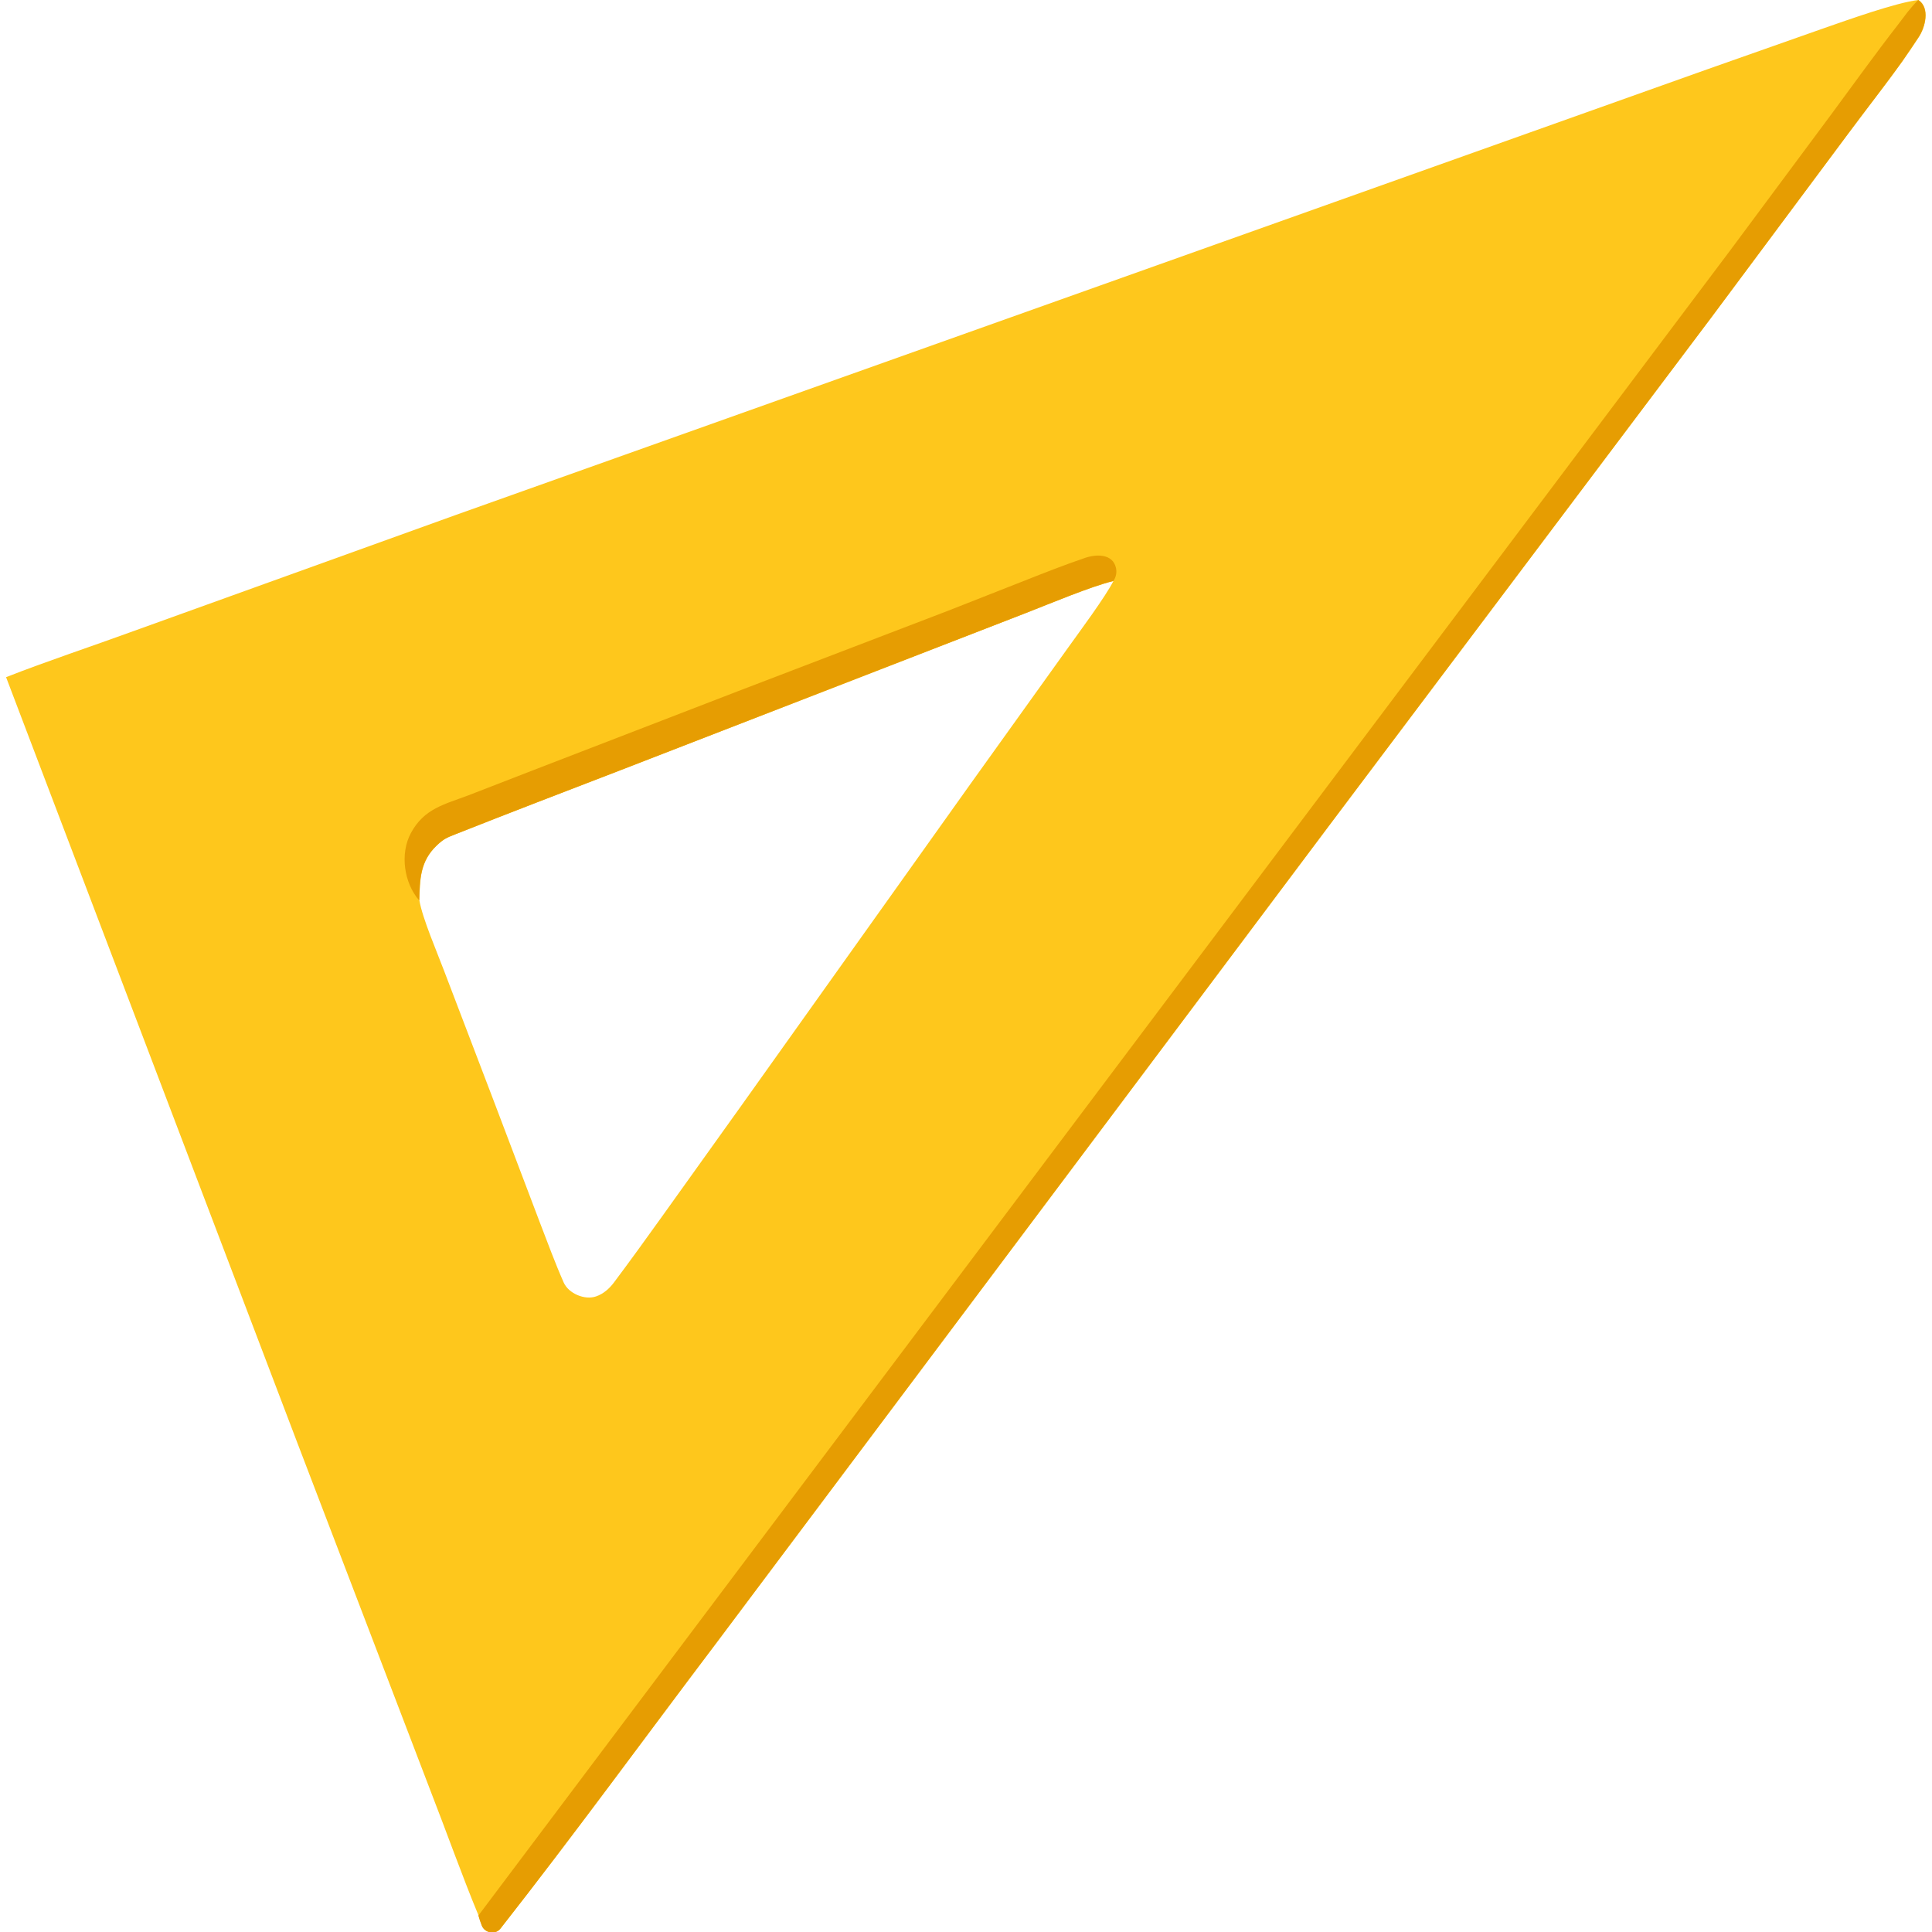
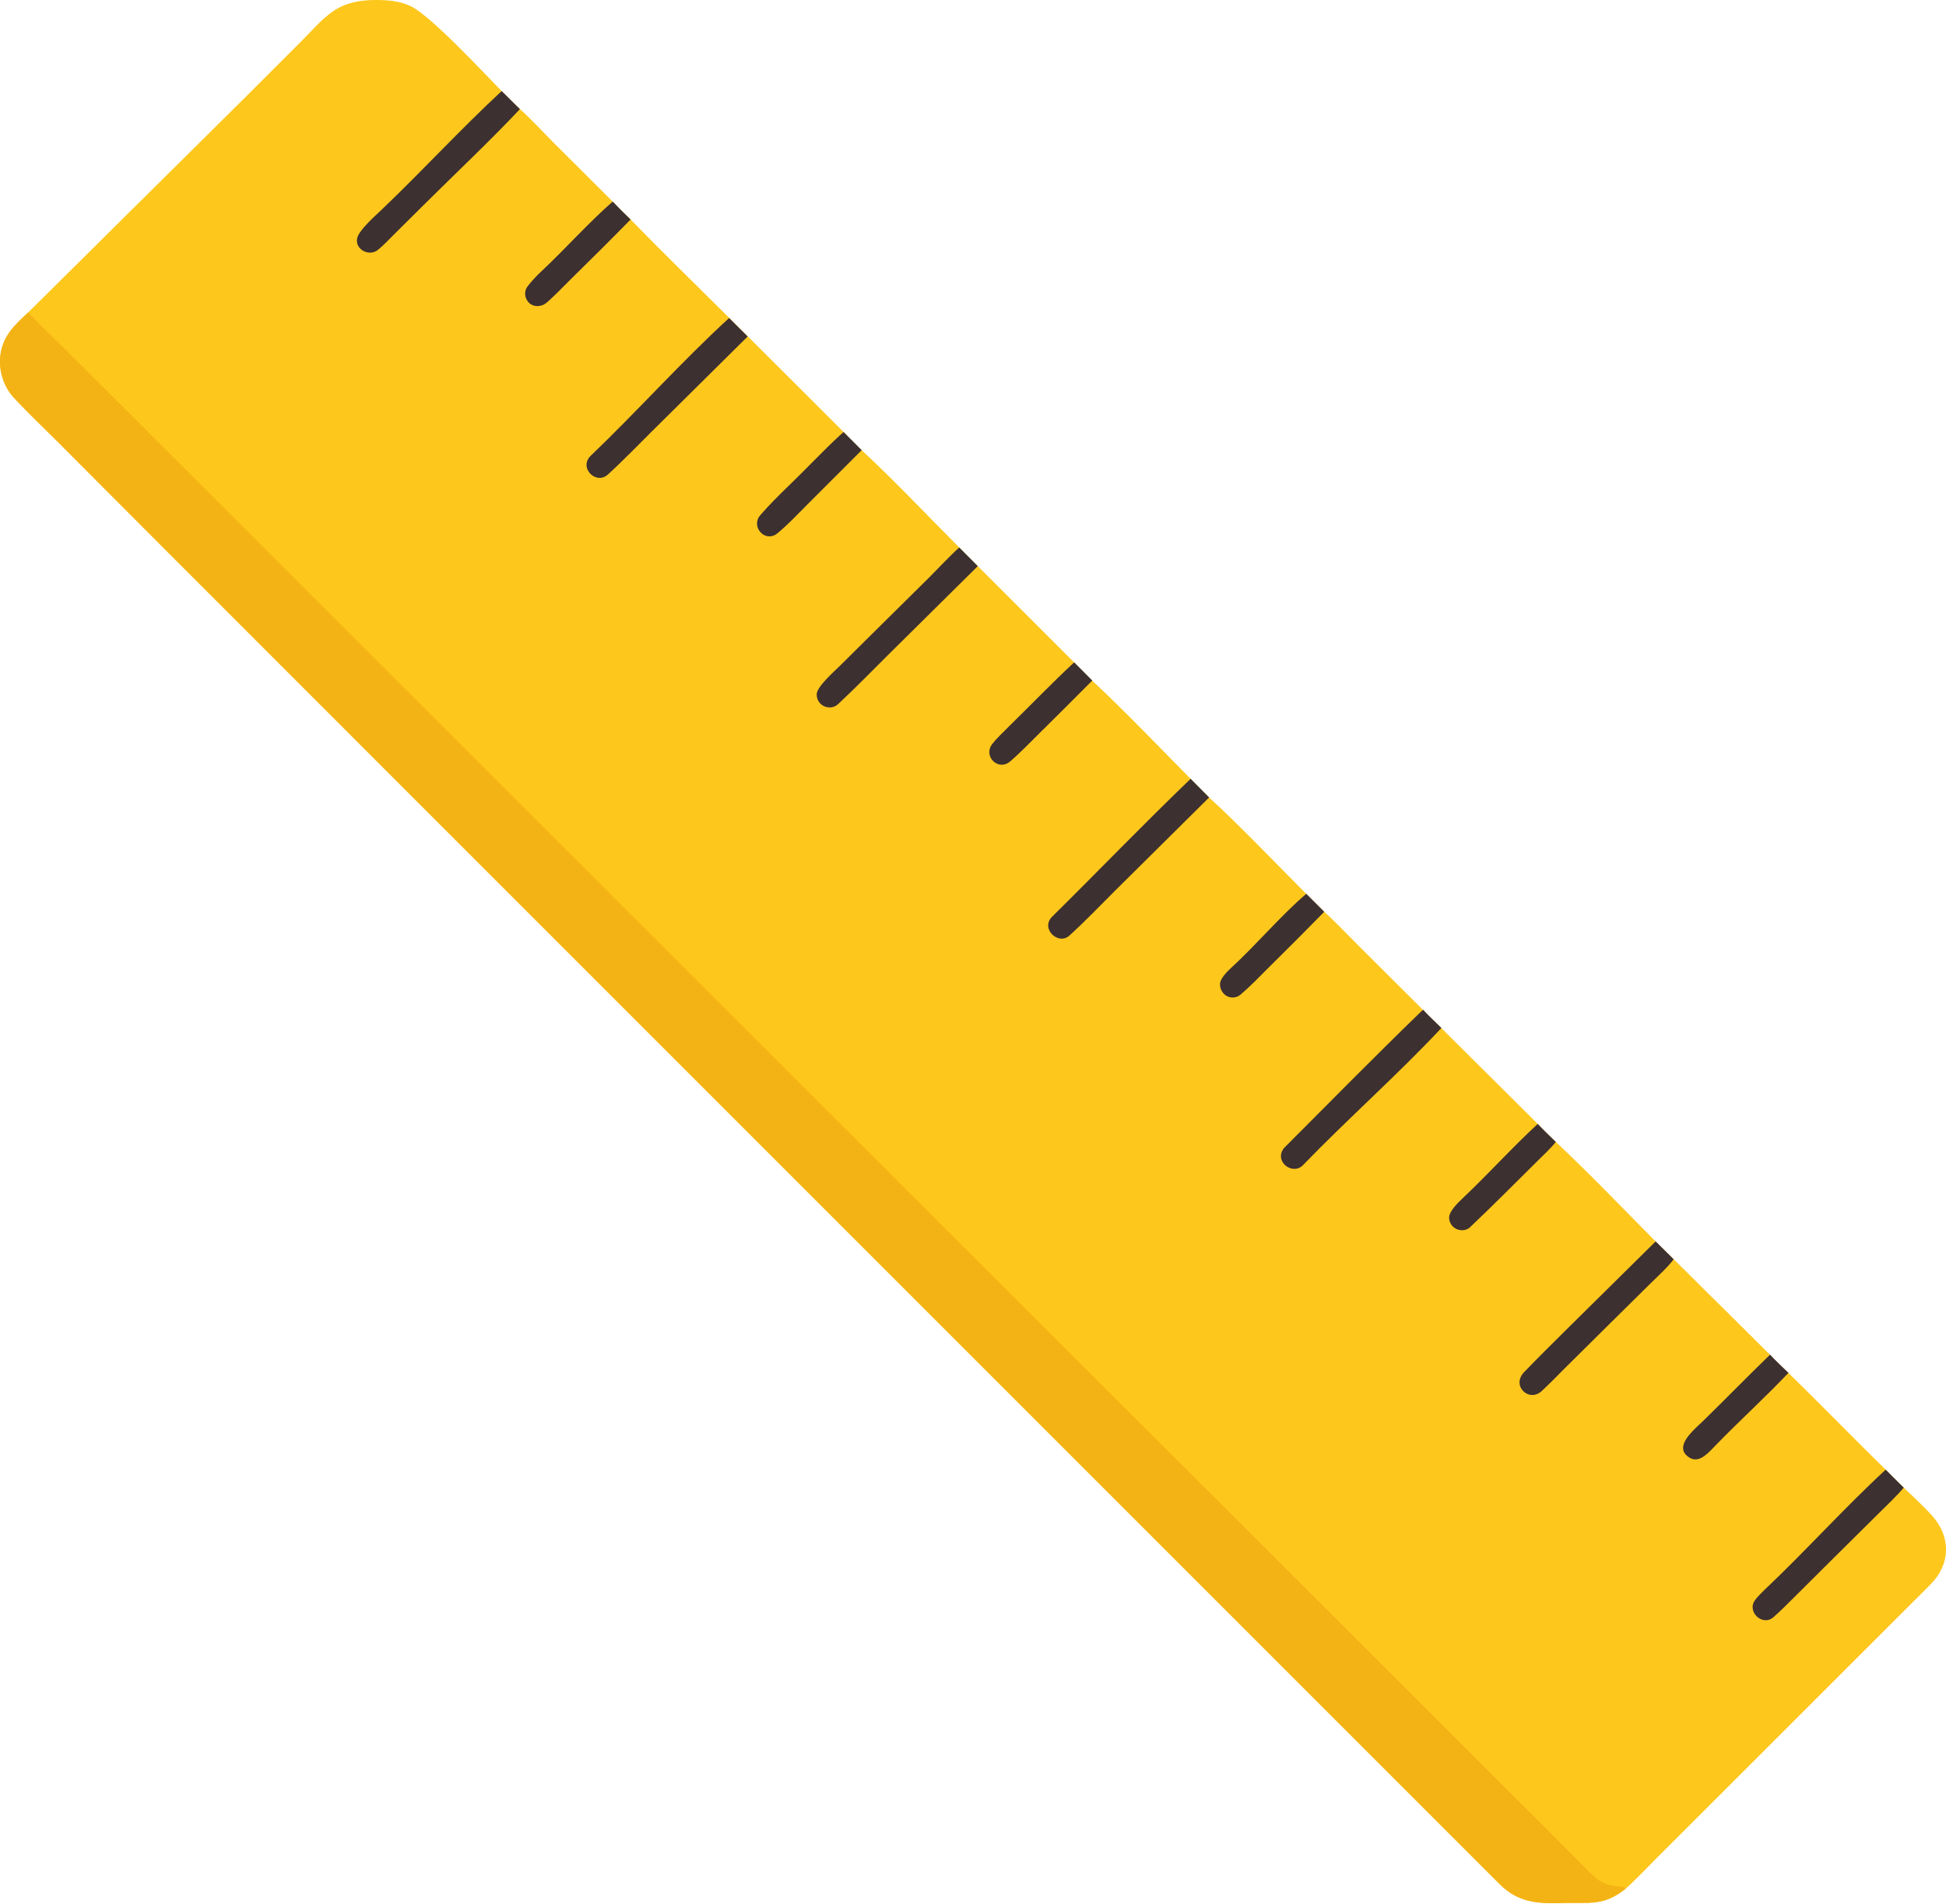
- <svg xmlns="http://www.w3.org/2000/svg" width="32" height="32" viewBox="4 2 31.6 31.8" fill="none" fill-rule="evenodd" clip-rule="evenodd">
-   <path d="M35.477 2.62C35.591 2.454 35.674 2.129 35.477 2C35.11 2.041 34.297 2.334 33.927 2.462L31.992 3.144L25.876 5.322L11.397 10.478L6.099 12.387C5.418 12.636 4.667 12.884 4 13.146L8.797 25.756L10.989 31.484C11.241 32.13 11.514 32.897 11.777 33.529C11.792 33.583 11.811 33.637 11.833 33.693C11.88 33.817 12.056 33.849 12.138 33.745C13.337 32.216 14.517 30.598 15.686 29.051L25.771 15.599L32.075 7.217L34.331 4.187C34.686 3.708 35.169 3.105 35.477 2.62ZM20.79 12.089C21.173 11.94 21.86 11.651 22.227 11.563C22.092 11.828 21.669 12.396 21.485 12.654L19.878 14.897L16.093 20.211L14.802 22.016C14.539 22.383 14.275 22.75 14.004 23.111C13.928 23.212 13.831 23.297 13.712 23.338C13.525 23.404 13.258 23.291 13.178 23.109C13.037 22.79 12.913 22.452 12.787 22.125L12.013 20.084L11.208 17.975C11.092 17.667 10.855 17.12 10.803 16.821C10.812 16.472 10.815 16.177 11.091 15.915C11.203 15.81 11.251 15.789 11.395 15.732C12.292 15.377 13.194 15.032 14.095 14.685L18.387 13.021L20.79 12.089Z" fill="#FEC71C" />
-   <path d="M35.474 2C35.67 2.129 35.588 2.454 35.474 2.619L35.215 3.002C34.932 3.398 34.594 3.828 34.329 4.187L32.073 7.217L25.768 15.598L15.683 29.051C14.514 30.598 13.334 32.217 12.135 33.745C12.053 33.85 11.876 33.818 11.829 33.694C11.808 33.638 11.788 33.583 11.774 33.529L32.378 6.122L34.045 3.878C34.4 3.397 34.774 2.877 35.138 2.409L35.299 2.197C35.355 2.127 35.413 2.059 35.474 2Z" fill="#E69D02" />
-   <path d="M10.661 15.716C10.481 16.055 10.549 16.533 10.8 16.821C10.81 16.473 10.812 16.177 11.089 15.915C11.2 15.81 11.249 15.789 11.392 15.733C12.29 15.377 13.191 15.032 14.092 14.685L18.384 13.021L20.788 12.089C21.171 11.94 21.858 11.651 22.225 11.563C22.27 11.5 22.285 11.421 22.268 11.346C22.214 11.111 21.944 11.12 21.762 11.182C21.421 11.298 21.087 11.429 20.752 11.562L19.499 12.055L16.054 13.374L12.69 14.672L11.615 15.089C11.219 15.24 10.88 15.305 10.661 15.716Z" fill="#E69D02" />
+ <svg xmlns="http://www.w3.org/2000/svg" preserveAspectRatio="none" overflow="visible" style="display: block;" width="24" height="23.472" viewBox="0 0 24 23.472" fill="none">
+   <g id="Group">
+     <path id="Vector" d="M23.823 18.686C23.715 18.567 23.595 18.458 23.479 18.347C23.405 18.274 23.329 18.2 23.256 18.125C22.854 17.732 22.459 17.324 22.057 16.932C21.983 16.861 21.899 16.783 21.83 16.708L20.642 15.53L20.419 15.311C20.031 14.919 19.587 14.457 19.187 14.082C19.115 14.011 19.033 13.934 18.964 13.86L17.777 12.68C17.703 12.607 17.62 12.529 17.55 12.455L16.751 11.659C16.629 11.537 16.457 11.356 16.331 11.244L16.109 11.023C15.735 10.649 15.294 10.184 14.912 9.835L14.684 9.606C14.315 9.231 13.851 8.749 13.47 8.394L13.248 8.17L12.06 6.983L11.831 6.753C11.458 6.379 11.007 5.903 10.627 5.552L10.404 5.328L9.222 4.148L8.993 3.92C8.59 3.519 8.173 3.113 7.777 2.707C7.702 2.634 7.628 2.561 7.556 2.486L6.816 1.748C6.711 1.642 6.519 1.437 6.413 1.346L6.187 1.123C5.958 0.891 5.311 0.191 5.061 0.074C4.926 0.011 4.78 0 4.633 5.39381e-06C4.443 -0 4.269 0.03 4.109 0.138C3.968 0.234 3.844 0.381 3.724 0.501L3.038 1.187L0.349 3.852C0.19 4.001 0.046 4.128 0.008 4.357C-0.02 4.536 0.026 4.719 0.136 4.864C0.216 4.967 0.616 5.353 0.726 5.463L2.056 6.797L6.504 11.246L14.564 19.305L17.178 21.919C17.617 22.358 18.056 22.797 18.497 23.238C18.741 23.482 19.002 23.476 19.299 23.47C19.366 23.468 19.436 23.467 19.507 23.468C19.732 23.472 19.873 23.434 20.05 23.291C20.119 23.238 20.37 22.977 20.446 22.901L21.272 22.076L22.988 20.361C23.261 20.088 23.534 19.817 23.807 19.543C24.06 19.289 24.064 18.951 23.823 18.686Z" fill="#FEC71C" />
+     <path id="Vector_2" d="M0.809 4.313C0.657 4.162 0.492 4.009 0.349 3.852C0.19 4.001 0.047 4.128 0.008 4.357C-0.02 4.536 0.026 4.719 0.136 4.863C0.216 4.967 0.617 5.352 0.726 5.463L2.056 6.796L6.505 11.246L14.564 19.305L17.178 21.919C17.618 22.358 18.056 22.797 18.497 23.238C18.741 23.482 19.003 23.476 19.299 23.469C19.367 23.468 19.436 23.466 19.507 23.468C19.733 23.472 19.874 23.433 20.051 23.291C20.013 23.256 19.942 23.265 19.89 23.256C19.701 23.225 19.601 23.085 19.47 22.953L19.043 22.525L17.381 20.866L11.582 15.077L3.961 7.46L1.531 5.033L0.809 4.313Z" fill="#F4B314" />
+     <path id="Vector_3" d="M5.258 2.496C5.629 2.128 6.058 1.723 6.412 1.346L6.187 1.123C5.682 1.591 5.206 2.11 4.707 2.586C4.63 2.66 4.426 2.838 4.405 2.938C4.375 3.076 4.553 3.17 4.662 3.081C4.726 3.029 4.796 2.955 4.857 2.894L5.258 2.496Z" fill="#3C3030" />
+     <path id="Vector_4" d="M10.94 8.09L12.059 6.982L11.83 6.752C11.719 6.851 11.569 7.012 11.461 7.12L10.826 7.748L10.364 8.206C10.29 8.28 10.079 8.463 10.073 8.558C10.071 8.601 10.085 8.643 10.115 8.674C10.171 8.736 10.274 8.743 10.336 8.684C10.542 8.492 10.74 8.289 10.94 8.09Z" fill="#3C3030" />
+     <path id="Vector_5" d="M14.912 9.835L14.684 9.605C14.106 10.16 13.546 10.742 12.976 11.305C12.828 11.452 13.052 11.662 13.188 11.539C13.38 11.365 13.567 11.17 13.751 10.986L14.912 9.835Z" fill="#3C3030" />
+     <path id="Vector_6" d="M8.038 5.322L9.221 4.15L8.992 3.922C8.412 4.453 7.858 5.073 7.287 5.619C7.132 5.766 7.35 5.985 7.496 5.853C7.682 5.684 7.859 5.499 8.038 5.322Z" fill="#3C3030" />
+     <path id="Vector_7" d="M16.069 14.37C16.62 13.8 17.237 13.255 17.777 12.678C17.704 12.606 17.62 12.528 17.551 12.453C17.538 12.465 17.525 12.476 17.513 12.488C16.949 13.035 16.394 13.599 15.839 14.155C15.702 14.319 15.94 14.503 16.069 14.37Z" fill="#3C3030" />
+     <path id="Vector_8" d="M20.361 15.823C20.433 15.753 20.589 15.607 20.641 15.53L20.419 15.31L19.317 16.399C19.143 16.572 18.968 16.744 18.798 16.921C18.634 17.091 18.857 17.299 19.012 17.157C19.11 17.067 19.207 16.966 19.302 16.871L19.843 16.335L20.361 15.823Z" fill="#3C3030" />
+     <path id="Vector_9" d="M23.159 18.675C23.258 18.577 23.391 18.451 23.479 18.347C23.405 18.273 23.328 18.199 23.256 18.125C22.745 18.597 22.265 19.132 21.758 19.611C21.722 19.646 21.672 19.695 21.644 19.735C21.539 19.88 21.743 20.066 21.876 19.941C21.972 19.856 22.058 19.768 22.148 19.679L22.626 19.203L23.159 18.675Z" fill="#3C3030" />
+     <path id="Vector_10" d="M18.956 14.324C19.029 14.251 19.125 14.163 19.188 14.083C19.115 14.012 19.034 13.935 18.965 13.861C18.649 14.152 18.35 14.485 18.037 14.78C17.981 14.833 17.87 14.94 17.872 15.018C17.873 15.064 17.894 15.107 17.93 15.137C17.985 15.182 18.076 15.187 18.13 15.135C18.41 14.87 18.682 14.595 18.956 14.324Z" fill="#3C3030" />
+     <path id="Vector_11" d="M7.058 3.425C7.3 3.188 7.54 2.949 7.777 2.707C7.702 2.635 7.628 2.561 7.556 2.486C7.253 2.752 6.971 3.071 6.675 3.348C6.619 3.4 6.551 3.472 6.505 3.534C6.435 3.629 6.502 3.777 6.628 3.775C6.664 3.775 6.698 3.764 6.727 3.744C6.783 3.705 6.996 3.487 7.058 3.425Z" fill="#3C3030" />
+     <path id="Vector_12" d="M9.959 6.22L10.627 5.552L10.404 5.328C10.386 5.344 10.367 5.36 10.349 5.377C10.14 5.572 9.94 5.785 9.734 5.984C9.611 6.103 9.488 6.225 9.376 6.354C9.259 6.49 9.424 6.688 9.574 6.588C9.706 6.483 9.839 6.34 9.959 6.22Z" fill="#3C3030" />
+     <path id="Vector_13" d="M21.15 17.834C21.445 17.529 21.765 17.24 22.057 16.931C21.983 16.86 21.899 16.782 21.83 16.707C21.552 16.976 21.281 17.254 21.004 17.525C20.994 17.535 20.98 17.547 20.966 17.561C20.859 17.66 20.676 17.829 20.798 17.947C20.924 18.069 21.04 17.949 21.133 17.852C21.139 17.846 21.144 17.84 21.15 17.834Z" fill="#3C3030" />
+     <path id="Vector_14" d="M15.651 11.928C15.88 11.702 16.107 11.475 16.332 11.245L16.11 11.023C15.791 11.297 15.491 11.655 15.179 11.941C15.134 11.982 15.053 12.065 15.047 12.127C15.043 12.175 15.061 12.223 15.095 12.257C15.149 12.314 15.241 12.317 15.299 12.267C15.421 12.163 15.537 12.042 15.651 11.928Z" fill="#3C3030" />
+     <path id="Vector_15" d="M12.811 9.051C13.032 8.833 13.252 8.614 13.471 8.393L13.249 8.17C13.245 8.172 13.242 8.174 13.239 8.177C12.974 8.423 12.721 8.687 12.461 8.941C12.387 9.018 12.303 9.091 12.237 9.176C12.121 9.326 12.312 9.521 12.464 9.386C12.585 9.28 12.697 9.165 12.811 9.051Z" fill="#3C3030" />
+   </g>
</svg>
